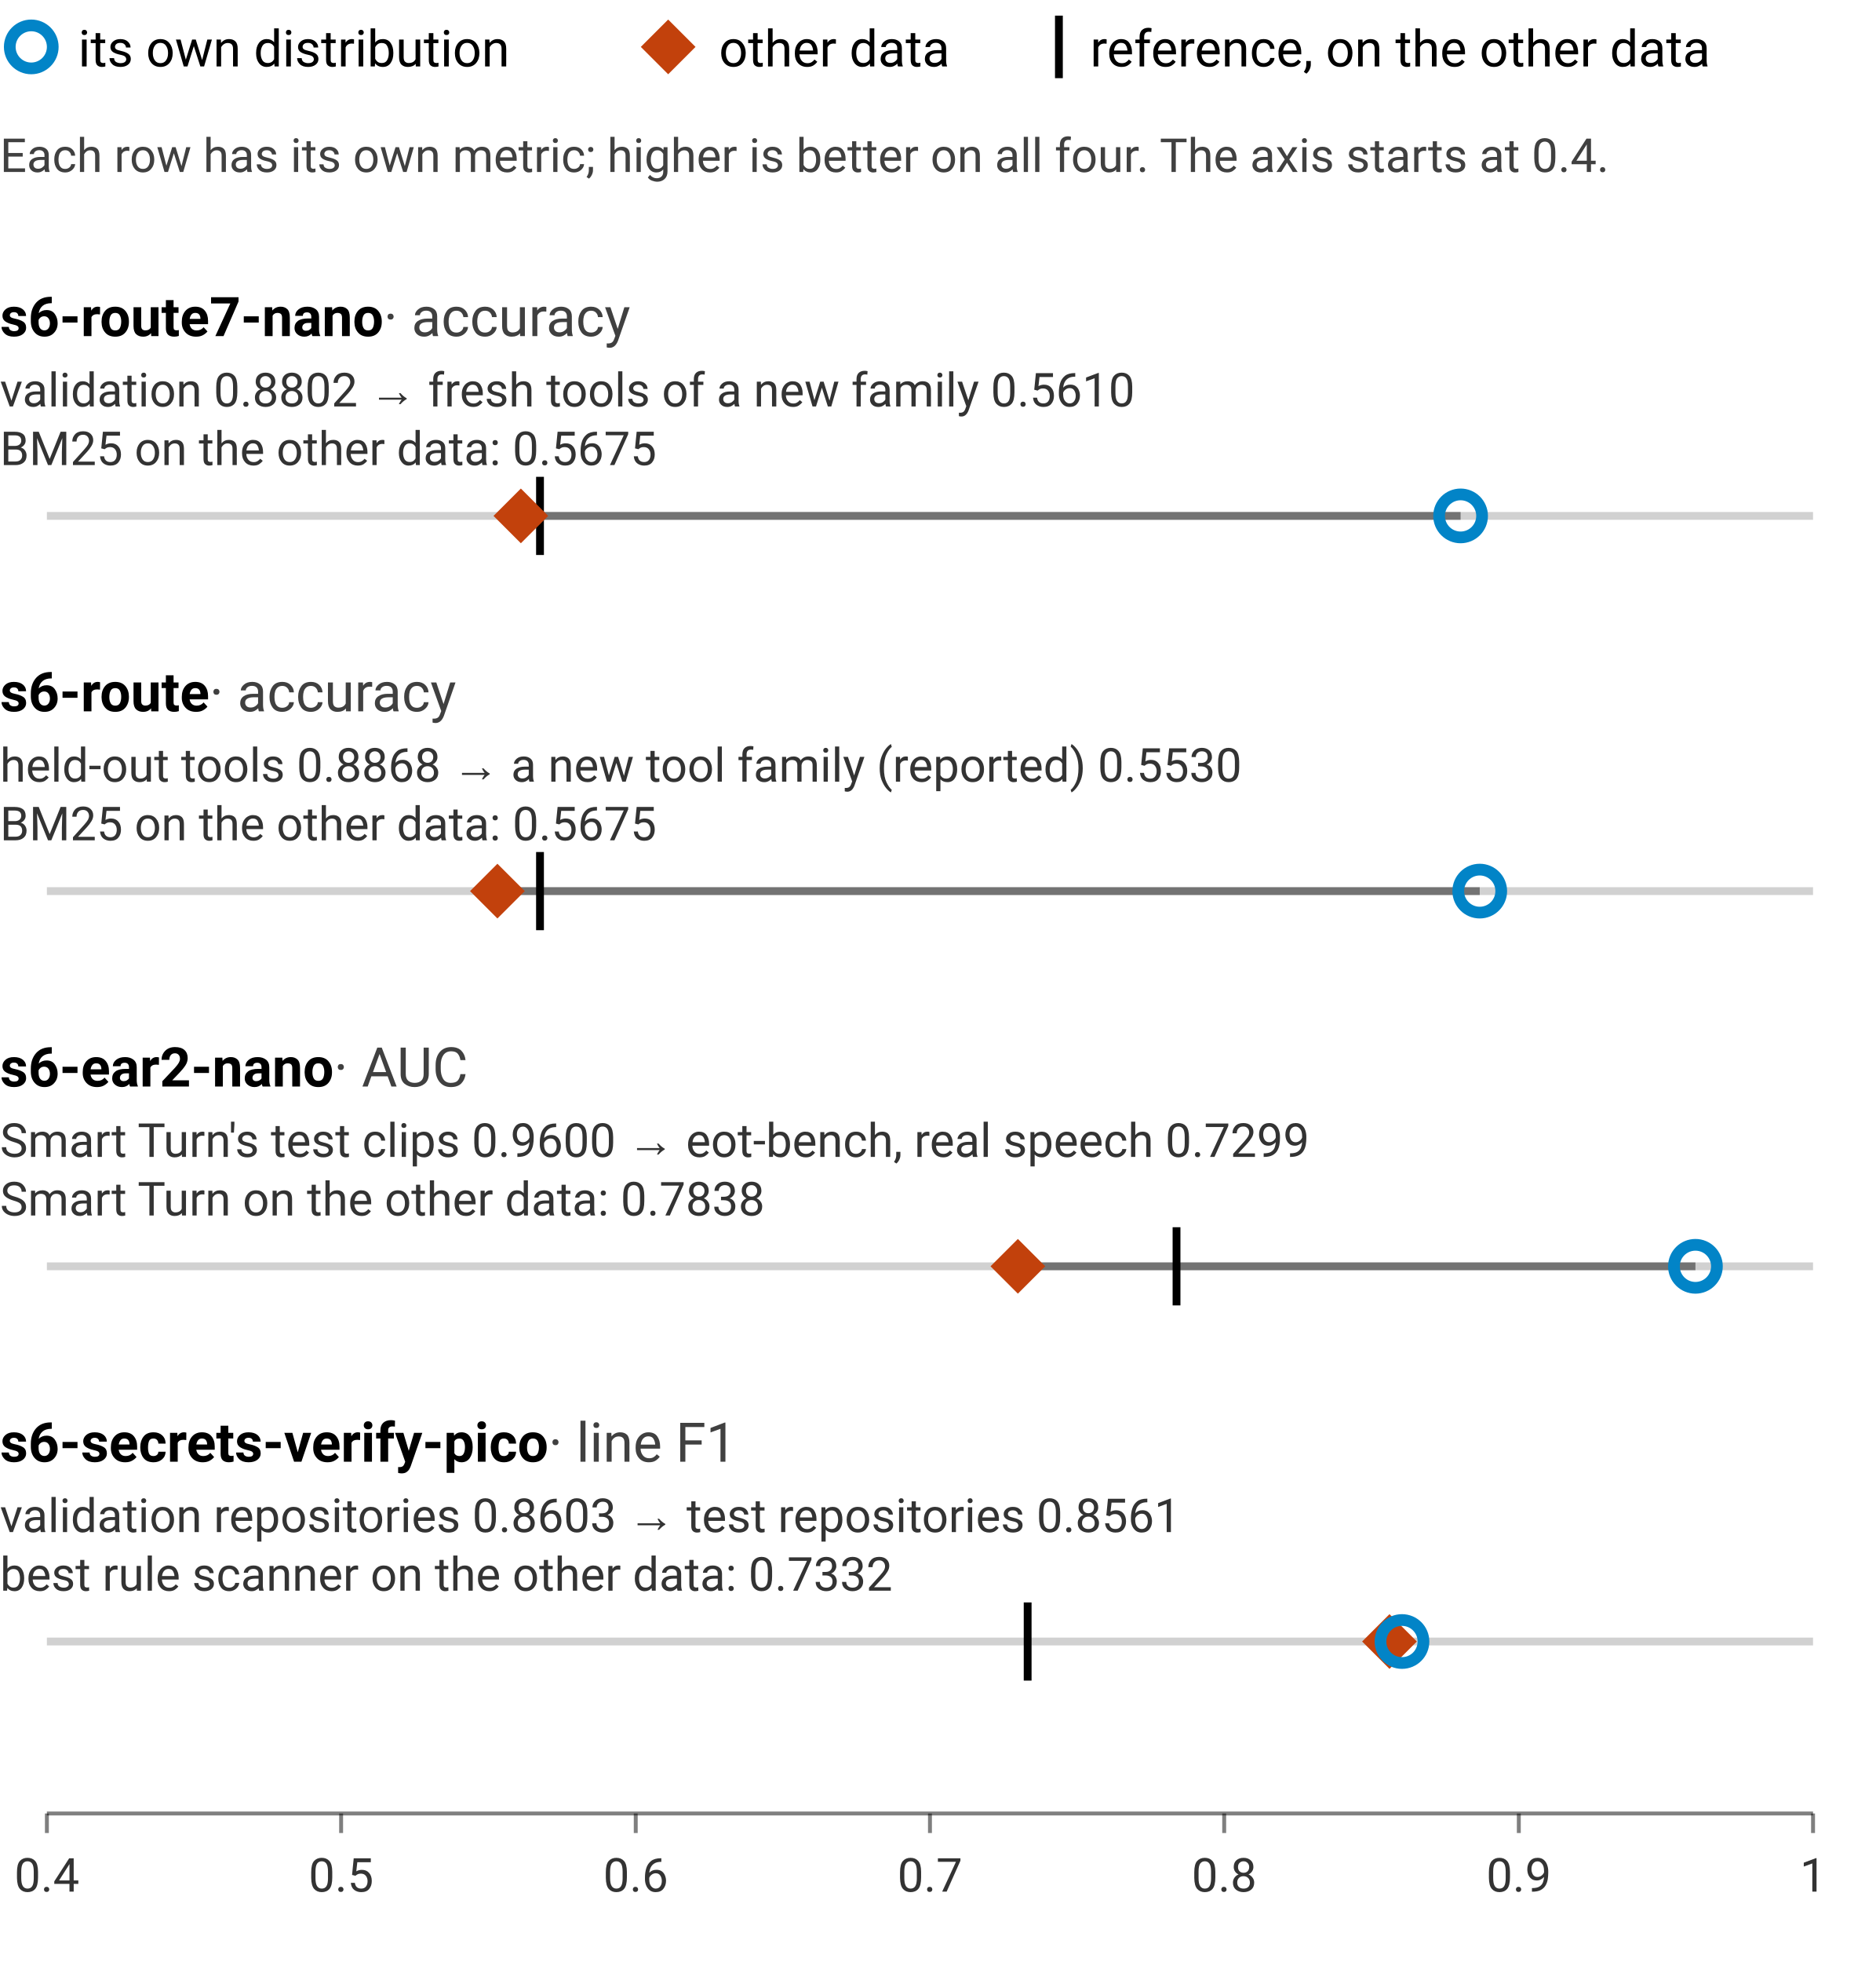
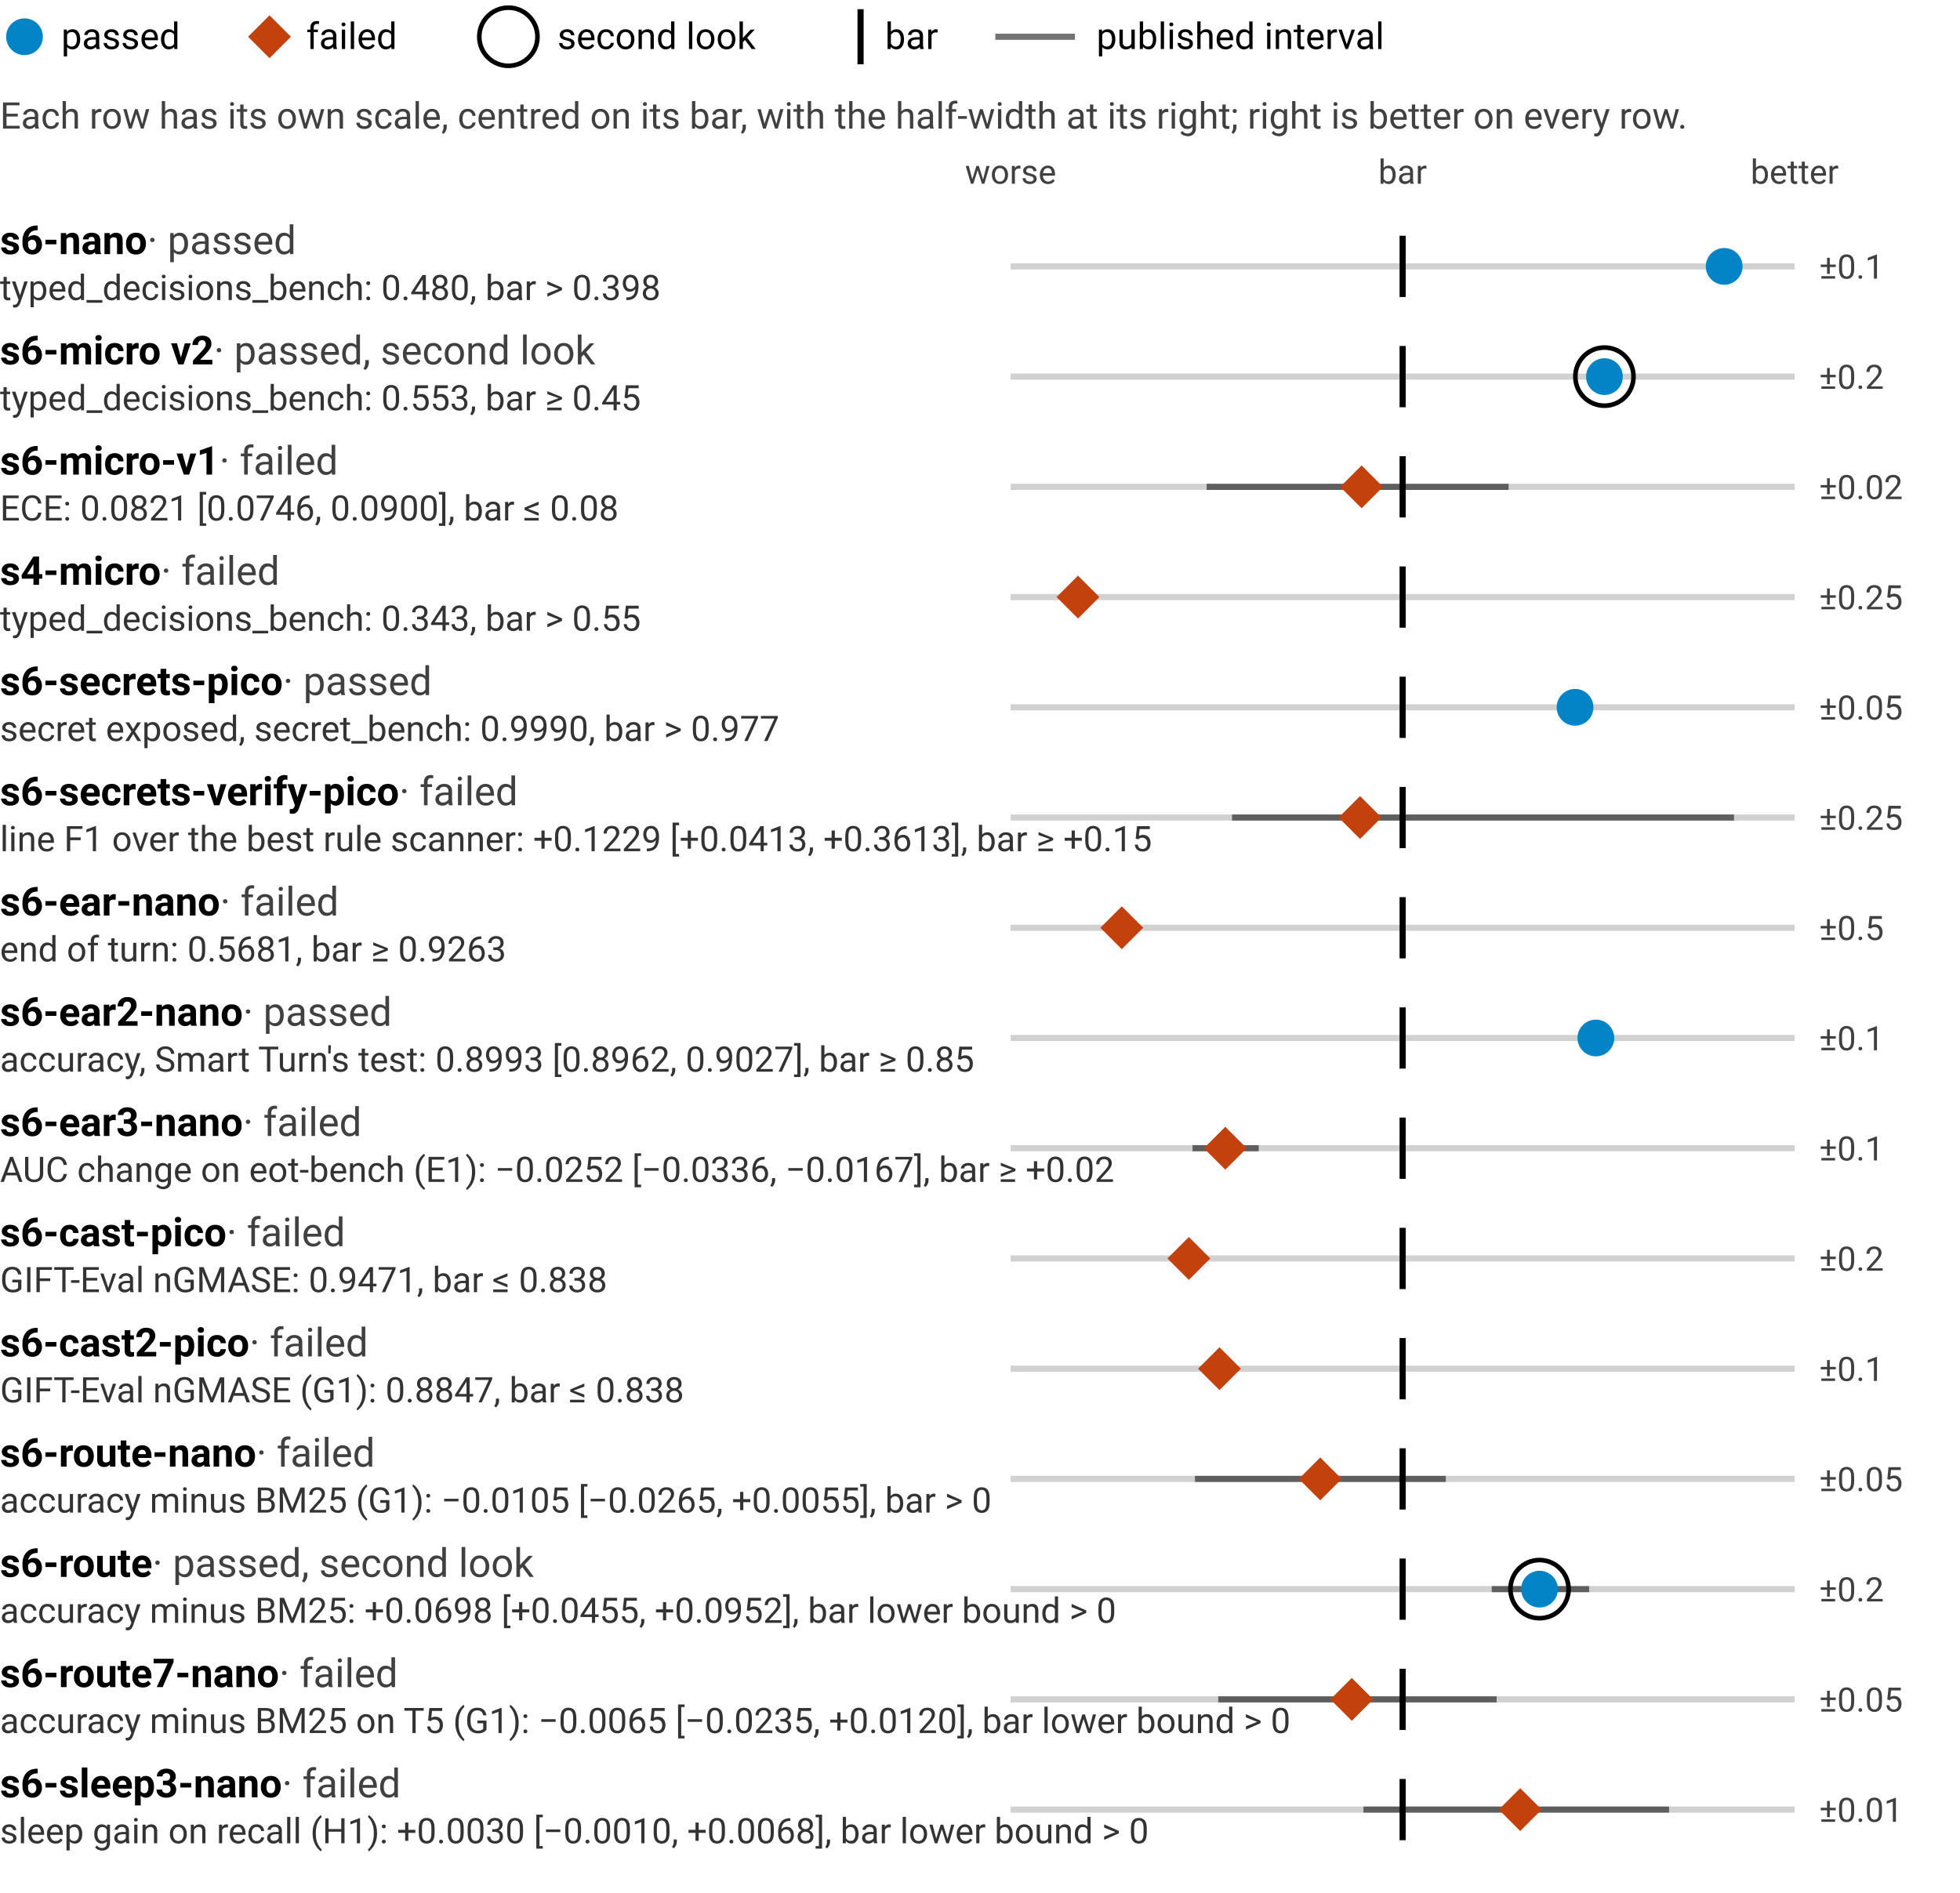
- <svg xmlns="http://www.w3.org/2000/svg" viewBox="0 0 480 502" width="480" height="502" role="img" aria-labelledby="paper-fig1-title paper-fig1-desc" fill="currentColor" font-family="ui-sans-serif, system-ui, -apple-system, 'Segoe UI', Roboto, Arial, sans-serif" font-size="14" style="display:block;width:100%;max-width:520px;height:auto;margin:0 auto">
-   <g font-size="13">
-     <circle cx="8" cy="12" r="5.5" fill="none" stroke="#0284c7" stroke-width="3" />
-     <text x="20" y="17">its own distribution</text>
-     <path class="paper-fig1-b" fill="#c2410c" d="M171,5L178,12L171,19L164,12Z" />
-     <text x="184" y="17">other data</text>
-     <path d="M271,4V20" stroke="currentColor" stroke-width="2" />
-     <text x="279" y="17">reference, on the other data</text>
+ <svg xmlns="http://www.w3.org/2000/svg" viewBox="0 0 640 618" width="640" height="618" role="img" aria-labelledby="paper-gates-title paper-gates-desc" fill="currentColor" font-family="ui-sans-serif, system-ui, -apple-system, 'Segoe UI', Roboto, Arial, sans-serif" font-size="13" style="display:block;width:100%;max-width:680px;height:auto;margin:0 auto">
+   <g font-size="12">
+     <circle cx="8" cy="12" r="6" fill="#0284c7" />
+     <text x="20" y="16">passed</text>
+     <path class="paper-fig1-b" fill="#c2410c" d="M88,5L95,12L88,19L81,12Z" />
+     <text x="100" y="16">failed</text>
+     <circle cx="166" cy="12" r="9.5" fill="none" stroke="currentColor" stroke-width="1.5" />
+     <text x="182" y="16">second look</text>
+     <path d="M281,3V21" stroke="currentColor" stroke-width="2" />
+     <text x="289" y="16">bar</text>
+     <path d="M325,12H351" stroke="currentColor" stroke-opacity=".55" stroke-width="2" />
+     <text x="358" y="16">published interval</text>
  </g>
-   <text x="0" y="44" font-size="12" fill-opacity=".75">Each row has its own metric; higher is better on all four. The axis starts at 0.4.</text>
-   <g>
-     <text x="0" y="86" font-weight="650">s6-route7-nano<tspan font-weight="400" fill-opacity=".75"> · accuracy</tspan>
-     </text>
-     <text x="0" y="104" font-size="12" fill-opacity=".8">validation 0.8802 → fresh tools of a new family 0.5610</text>
-     <text x="0" y="119" font-size="12" fill-opacity=".8">BM25 on the other data: 0.5675</text>
-     <path d="M12,132H464" stroke="currentColor" stroke-opacity=".18" stroke-width="2" />
-     <path d="M133.3,132H373.8" stroke="currentColor" stroke-opacity=".45" stroke-width="2" />
-     <g>
-       <path d="M138.2,122V142" stroke="currentColor" stroke-width="2" />
-     </g>
-     <g>
-       <path class="paper-fig1-b" fill="#c2410c" d="M133.3,125L140.3,132L133.3,139L126.3,132Z" />
-     </g>
-     <g>
-       <circle cx="373.8" cy="132" r="5.5" fill="none" stroke="#0284c7" stroke-width="3" />
-     </g>
+   <text x="0" y="42" font-size="12" fill-opacity=".75">Each row has its own scale, centred on its bar, with the half-width at its right; right is better on every row.</text>
+   <g font-size="11" fill-opacity=".75" text-anchor="middle">
+     <text x="330" y="60">worse</text>
+     <text x="458" y="60">bar</text>
+     <text x="586" y="60">better</text>
  </g>
  <g>
-     <text x="0" y="182" font-weight="650">s6-route<tspan font-weight="400" fill-opacity=".75"> · accuracy</tspan>
+     <text x="0" y="83" font-weight="650">s6-nano<tspan font-weight="400" fill-opacity=".75"> · passed</tspan>
    </text>
-     <text x="0" y="200" font-size="12" fill-opacity=".8">held-out tools 0.8868 → a new tool family (reported) 0.5530</text>
-     <text x="0" y="215" font-size="12" fill-opacity=".8">BM25 on the other data: 0.5675</text>
-     <path d="M12,228H464" stroke="currentColor" stroke-opacity=".18" stroke-width="2" />
-     <path d="M127.3,228H378.7" stroke="currentColor" stroke-opacity=".45" stroke-width="2" />
+     <text x="0" y="98" font-size="11.5" fill-opacity=".8">typed_decisions_bench: 0.480, bar &gt; 0.398</text>
+     <path d="M330,87H586" stroke="currentColor" stroke-opacity=".18" stroke-width="2" />
+     <path d="M458,77V97" stroke="currentColor" stroke-width="2" />
    <g>
-       <path d="M138.2,218V238" stroke="currentColor" stroke-width="2" />
+       <circle cx="563" cy="87" r="6" fill="#0284c7" />
    </g>
-     <g>
-       <path class="paper-fig1-b" fill="#c2410c" d="M127.3,221L134.3,228L127.3,235L120.3,228Z" />
-     </g>
-     <g>
-       <circle cx="378.7" cy="228" r="5.5" fill="none" stroke="#0284c7" stroke-width="3" />
-     </g>
+     <text x="594" y="91" font-size="11" fill-opacity=".75">±0.1</text>
  </g>
  <g>
-     <text x="0" y="278" font-weight="650">s6-ear2-nano<tspan font-weight="400" fill-opacity=".75"> · AUC</tspan>
+     <text x="0" y="119" font-weight="650">s6-micro v2<tspan font-weight="400" fill-opacity=".75"> · passed, second look</tspan>
    </text>
-     <text x="0" y="296" font-size="12" fill-opacity=".8">Smart Turn's test clips 0.9600 → eot-bench, real speech 0.7299</text>
-     <text x="0" y="311" font-size="12" fill-opacity=".8">Smart Turn on the other data: 0.7838</text>
-     <path d="M12,324H464" stroke="currentColor" stroke-opacity=".18" stroke-width="2" />
-     <path d="M260.5,324H433.9" stroke="currentColor" stroke-opacity=".45" stroke-width="2" />
+     <text x="0" y="134" font-size="11.5" fill-opacity=".8">typed_decisions_bench: 0.553, bar ≥ 0.45</text>
+     <path d="M330,123H586" stroke="currentColor" stroke-opacity=".18" stroke-width="2" />
+     <path d="M458,113V133" stroke="currentColor" stroke-width="2" />
    <g>
-       <path d="M301.1,314V334" stroke="currentColor" stroke-width="2" />
+       <circle cx="523.9" cy="123" r="6" fill="#0284c7" />
    </g>
-     <g>
-       <path class="paper-fig1-b" fill="#c2410c" d="M260.5,317L267.5,324L260.5,331L253.5,324Z" />
-     </g>
-     <g>
-       <circle cx="433.9" cy="324" r="5.5" fill="none" stroke="#0284c7" stroke-width="3" />
-     </g>
+     <circle cx="523.9" cy="123" r="9.5" fill="none" stroke="currentColor" stroke-width="1.5" />
+     <text x="594" y="127" font-size="11" fill-opacity=".75">±0.2</text>
  </g>
  <g>
-     <text x="0" y="374" font-weight="650">s6-secrets-verify-pico<tspan font-weight="400" fill-opacity=".75"> · line F1</tspan>
+     <text x="0" y="155" font-weight="650">s6-micro-v1<tspan font-weight="400" fill-opacity=".75"> · failed</tspan>
    </text>
-     <text x="0" y="392" font-size="12" fill-opacity=".8">validation repositories 0.8603 → test repositories 0.8561</text>
-     <text x="0" y="407" font-size="12" fill-opacity=".8">best rule scanner on the other data: 0.7332</text>
-     <path d="M12,420H464" stroke="currentColor" stroke-opacity=".18" stroke-width="2" />
-     <path d="M355.6,420H358.8" stroke="currentColor" stroke-opacity=".45" stroke-width="2" />
+     <text x="0" y="170" font-size="11.5" fill-opacity=".8">ECE: 0.0821 [0.0746, 0.0900], bar ≤ 0.08</text>
+     <path d="M330,159H586" stroke="currentColor" stroke-opacity=".18" stroke-width="2" />
+     <path d="M458,149V169" stroke="currentColor" stroke-width="2" />
+     <path d="M394,159H492.6" stroke="currentColor" stroke-opacity=".55" stroke-width="2" />
    <g>
-       <path d="M263,410V430" stroke="currentColor" stroke-width="2" />
+       <path class="paper-fig1-b" fill="#c2410c" d="M444.6,152L451.6,159L444.6,166L437.6,159Z" />
    </g>
+     <text x="594" y="163" font-size="11" fill-opacity=".75">±0.02</text>
+   </g>
+   <g>
+     <text x="0" y="191" font-weight="650">s4-micro<tspan font-weight="400" fill-opacity=".75"> · failed</tspan>
+     </text>
+     <text x="0" y="206" font-size="11.5" fill-opacity=".8">typed_decisions_bench: 0.343, bar &gt; 0.55</text>
+     <path d="M330,195H586" stroke="currentColor" stroke-opacity=".18" stroke-width="2" />
+     <path d="M458,185V205" stroke="currentColor" stroke-width="2" />
    <g>
-       <path class="paper-fig1-b" fill="#c2410c" d="M355.6,413L362.6,420L355.6,427L348.6,420Z" />
+       <path class="paper-fig1-b" fill="#c2410c" d="M352,188L359,195L352,202L345,195Z" />
    </g>
+     <text x="594" y="199" font-size="11" fill-opacity=".75">±0.25</text>
+   </g>
+   <g>
+     <text x="0" y="227" font-weight="650">s6-secrets-pico<tspan font-weight="400" fill-opacity=".75"> · passed</tspan>
+     </text>
+     <text x="0" y="242" font-size="11.5" fill-opacity=".8">secret exposed, secret_bench: 0.9990, bar &gt; 0.977</text>
+     <path d="M330,231H586" stroke="currentColor" stroke-opacity=".18" stroke-width="2" />
+     <path d="M458,221V241" stroke="currentColor" stroke-width="2" />
    <g>
-       <circle cx="358.8" cy="420" r="5.5" fill="none" stroke="#0284c7" stroke-width="3" />
+       <circle cx="514.3" cy="231" r="6" fill="#0284c7" />
    </g>
+     <text x="594" y="235" font-size="11" fill-opacity=".75">±0.05</text>
  </g>
-   <g stroke="currentColor" stroke-opacity=".5">
-     <path d="M12,464H464" />
-     <path d="M12,464V469" />
-     <path d="M87.3,464V469" />
-     <path d="M162.7,464V469" />
-     <path d="M238,464V469" />
-     <path d="M313.3,464V469" />
-     <path d="M388.7,464V469" />
-     <path d="M464,464V469" />
+   <g>
+     <text x="0" y="263" font-weight="650">s6-secrets-verify-pico<tspan font-weight="400" fill-opacity=".75"> · failed</tspan>
+     </text>
+     <text x="0" y="278" font-size="11.5" fill-opacity=".8">line F1 over the best rule scanner: +0.1229 [+0.0413, +0.3613], bar ≥ +0.15</text>
+     <path d="M330,267H586" stroke="currentColor" stroke-opacity=".18" stroke-width="2" />
+     <path d="M458,257V277" stroke="currentColor" stroke-width="2" />
+     <path d="M402.3,267H566.2" stroke="currentColor" stroke-opacity=".55" stroke-width="2" />
+     <g>
+       <path class="paper-fig1-b" fill="#c2410c" d="M444.1,260L451.1,267L444.1,274L437.1,267Z" />
+     </g>
+     <text x="594" y="271" font-size="11" fill-opacity=".75">±0.25</text>
  </g>
-   <g font-size="12" fill-opacity=".8" text-anchor="middle">
-     <text x="12" y="484">0.4</text>
-     <text x="87.3" y="484">0.5</text>
-     <text x="162.7" y="484">0.6</text>
-     <text x="238" y="484">0.7</text>
-     <text x="313.3" y="484">0.8</text>
-     <text x="388.7" y="484">0.9</text>
-     <text x="464" y="484">1</text>
+   <g>
+     <text x="0" y="299" font-weight="650">s6-ear-nano<tspan font-weight="400" fill-opacity=".75"> · failed</tspan>
+     </text>
+     <text x="0" y="314" font-size="11.5" fill-opacity=".8">end of turn: 0.5681, bar ≥ 0.9263</text>
+     <path d="M330,303H586" stroke="currentColor" stroke-opacity=".18" stroke-width="2" />
+     <path d="M458,293V313" stroke="currentColor" stroke-width="2" />
+     <g>
+       <path class="paper-fig1-b" fill="#c2410c" d="M366.3,296L373.3,303L366.3,310L359.3,303Z" />
+     </g>
+     <text x="594" y="307" font-size="11" fill-opacity=".75">±0.5</text>
+   </g>
+   <g>
+     <text x="0" y="335" font-weight="650">s6-ear2-nano<tspan font-weight="400" fill-opacity=".75"> · passed</tspan>
+     </text>
+     <text x="0" y="350" font-size="11.5" fill-opacity=".8">accuracy, Smart Turn's test: 0.8993 [0.8962, 0.9027], bar ≥ 0.85</text>
+     <path d="M330,339H586" stroke="currentColor" stroke-opacity=".18" stroke-width="2" />
+     <path d="M458,329V349" stroke="currentColor" stroke-width="2" />
+     <path d="M517.1,339H525.5" stroke="currentColor" stroke-opacity=".55" stroke-width="2" />
+     <g>
+       <circle cx="521.1" cy="339" r="6" fill="#0284c7" />
+     </g>
+     <text x="594" y="343" font-size="11" fill-opacity=".75">±0.1</text>
+   </g>
+   <g>
+     <text x="0" y="371" font-weight="650">s6-ear3-nano<tspan font-weight="400" fill-opacity=".75"> · failed</tspan>
+     </text>
+     <text x="0" y="386" font-size="11.5" fill-opacity=".8">AUC change on eot-bench (E1): −0.0252 [−0.0336, −0.0167], bar ≥ +0.02</text>
+     <path d="M330,375H586" stroke="currentColor" stroke-opacity=".18" stroke-width="2" />
+     <path d="M458,365V385" stroke="currentColor" stroke-width="2" />
+     <path d="M389.4,375H411" stroke="currentColor" stroke-opacity=".55" stroke-width="2" />
+     <g>
+       <path class="paper-fig1-b" fill="#c2410c" d="M400.1,368L407.1,375L400.1,382L393.1,375Z" />
+     </g>
+     <text x="594" y="379" font-size="11" fill-opacity=".75">±0.1</text>
+   </g>
+   <g>
+     <text x="0" y="407" font-weight="650">s6-cast-pico<tspan font-weight="400" fill-opacity=".75"> · failed</tspan>
+     </text>
+     <text x="0" y="422" font-size="11.5" fill-opacity=".8">GIFT-Eval nGMASE: 0.9471, bar ≤ 0.838</text>
+     <path d="M330,411H586" stroke="currentColor" stroke-opacity=".18" stroke-width="2" />
+     <path d="M458,401V421" stroke="currentColor" stroke-width="2" />
+     <g>
+       <path class="paper-fig1-b" fill="#c2410c" d="M388.2,404L395.2,411L388.2,418L381.2,411Z" />
+     </g>
+     <text x="594" y="415" font-size="11" fill-opacity=".75">±0.2</text>
+   </g>
+   <g>
+     <text x="0" y="443" font-weight="650">s6-cast2-pico<tspan font-weight="400" fill-opacity=".75"> · failed</tspan>
+     </text>
+     <text x="0" y="458" font-size="11.5" fill-opacity=".8">GIFT-Eval nGMASE (G1): 0.8847, bar ≤ 0.838</text>
+     <path d="M330,447H586" stroke="currentColor" stroke-opacity=".18" stroke-width="2" />
+     <path d="M458,437V457" stroke="currentColor" stroke-width="2" />
+     <g>
+       <path class="paper-fig1-b" fill="#c2410c" d="M398.2,440L405.2,447L398.2,454L391.2,447Z" />
+     </g>
+     <text x="594" y="451" font-size="11" fill-opacity=".75">±0.1</text>
+   </g>
+   <g>
+     <text x="0" y="479" font-weight="650">s6-route-nano<tspan font-weight="400" fill-opacity=".75"> · failed</tspan>
+     </text>
+     <text x="0" y="494" font-size="11.5" fill-opacity=".8">accuracy minus BM25 (G1): −0.0105 [−0.0265, +0.0055], bar &gt; 0</text>
+     <path d="M330,483H586" stroke="currentColor" stroke-opacity=".18" stroke-width="2" />
+     <path d="M458,473V493" stroke="currentColor" stroke-width="2" />
+     <path d="M390.2,483H472.1" stroke="currentColor" stroke-opacity=".55" stroke-width="2" />
+     <g>
+       <path class="paper-fig1-b" fill="#c2410c" d="M431.1,476L438.1,483L431.1,490L424.1,483Z" />
+     </g>
+     <text x="594" y="487" font-size="11" fill-opacity=".75">±0.05</text>
+   </g>
+   <g>
+     <text x="0" y="515" font-weight="650">s6-route<tspan font-weight="400" fill-opacity=".75"> · passed, second look</tspan>
+     </text>
+     <text x="0" y="530" font-size="11.5" fill-opacity=".8">accuracy minus BM25: +0.0698 [+0.0455, +0.0952], bar lower bound &gt; 0</text>
+     <path d="M330,519H586" stroke="currentColor" stroke-opacity=".18" stroke-width="2" />
+     <path d="M458,509V529" stroke="currentColor" stroke-width="2" />
+     <path d="M487.1,519H518.9" stroke="currentColor" stroke-opacity=".55" stroke-width="2" />
+     <g>
+       <circle cx="502.7" cy="519" r="6" fill="#0284c7" />
+     </g>
+     <circle cx="502.7" cy="519" r="9.5" fill="none" stroke="currentColor" stroke-width="1.5" />
+     <text x="594" y="523" font-size="11" fill-opacity=".75">±0.2</text>
+   </g>
+   <g>
+     <text x="0" y="551" font-weight="650">s6-route7-nano<tspan font-weight="400" fill-opacity=".75"> · failed</tspan>
+     </text>
+     <text x="0" y="566" font-size="11.5" fill-opacity=".8">accuracy minus BM25 on T5 (G1): −0.0065 [−0.0235, +0.0120], bar lower bound &gt; 0</text>
+     <path d="M330,555H586" stroke="currentColor" stroke-opacity=".18" stroke-width="2" />
+     <path d="M458,545V565" stroke="currentColor" stroke-width="2" />
+     <path d="M397.8,555H488.7" stroke="currentColor" stroke-opacity=".55" stroke-width="2" />
+     <g>
+       <path class="paper-fig1-b" fill="#c2410c" d="M441.4,548L448.4,555L441.4,562L434.4,555Z" />
+     </g>
+     <text x="594" y="559" font-size="11" fill-opacity=".75">±0.05</text>
+   </g>
+   <g>
+     <text x="0" y="587" font-weight="650">s6-sleep3-nano<tspan font-weight="400" fill-opacity=".75"> · failed</tspan>
+     </text>
+     <text x="0" y="602" font-size="11.5" fill-opacity=".8">sleep gain on recall (H1): +0.0030 [−0.0010, +0.0068], bar lower bound &gt; 0</text>
+     <path d="M330,591H586" stroke="currentColor" stroke-opacity=".18" stroke-width="2" />
+     <path d="M458,581V601" stroke="currentColor" stroke-width="2" />
+     <path d="M445.2,591H545" stroke="currentColor" stroke-opacity=".55" stroke-width="2" />
+     <g>
+       <path class="paper-fig1-b" fill="#c2410c" d="M496.4,584L503.4,591L496.4,598L489.4,591Z" />
+     </g>
+     <text x="594" y="595" font-size="11" fill-opacity=".75">±0.01</text>
  </g>
</svg>
